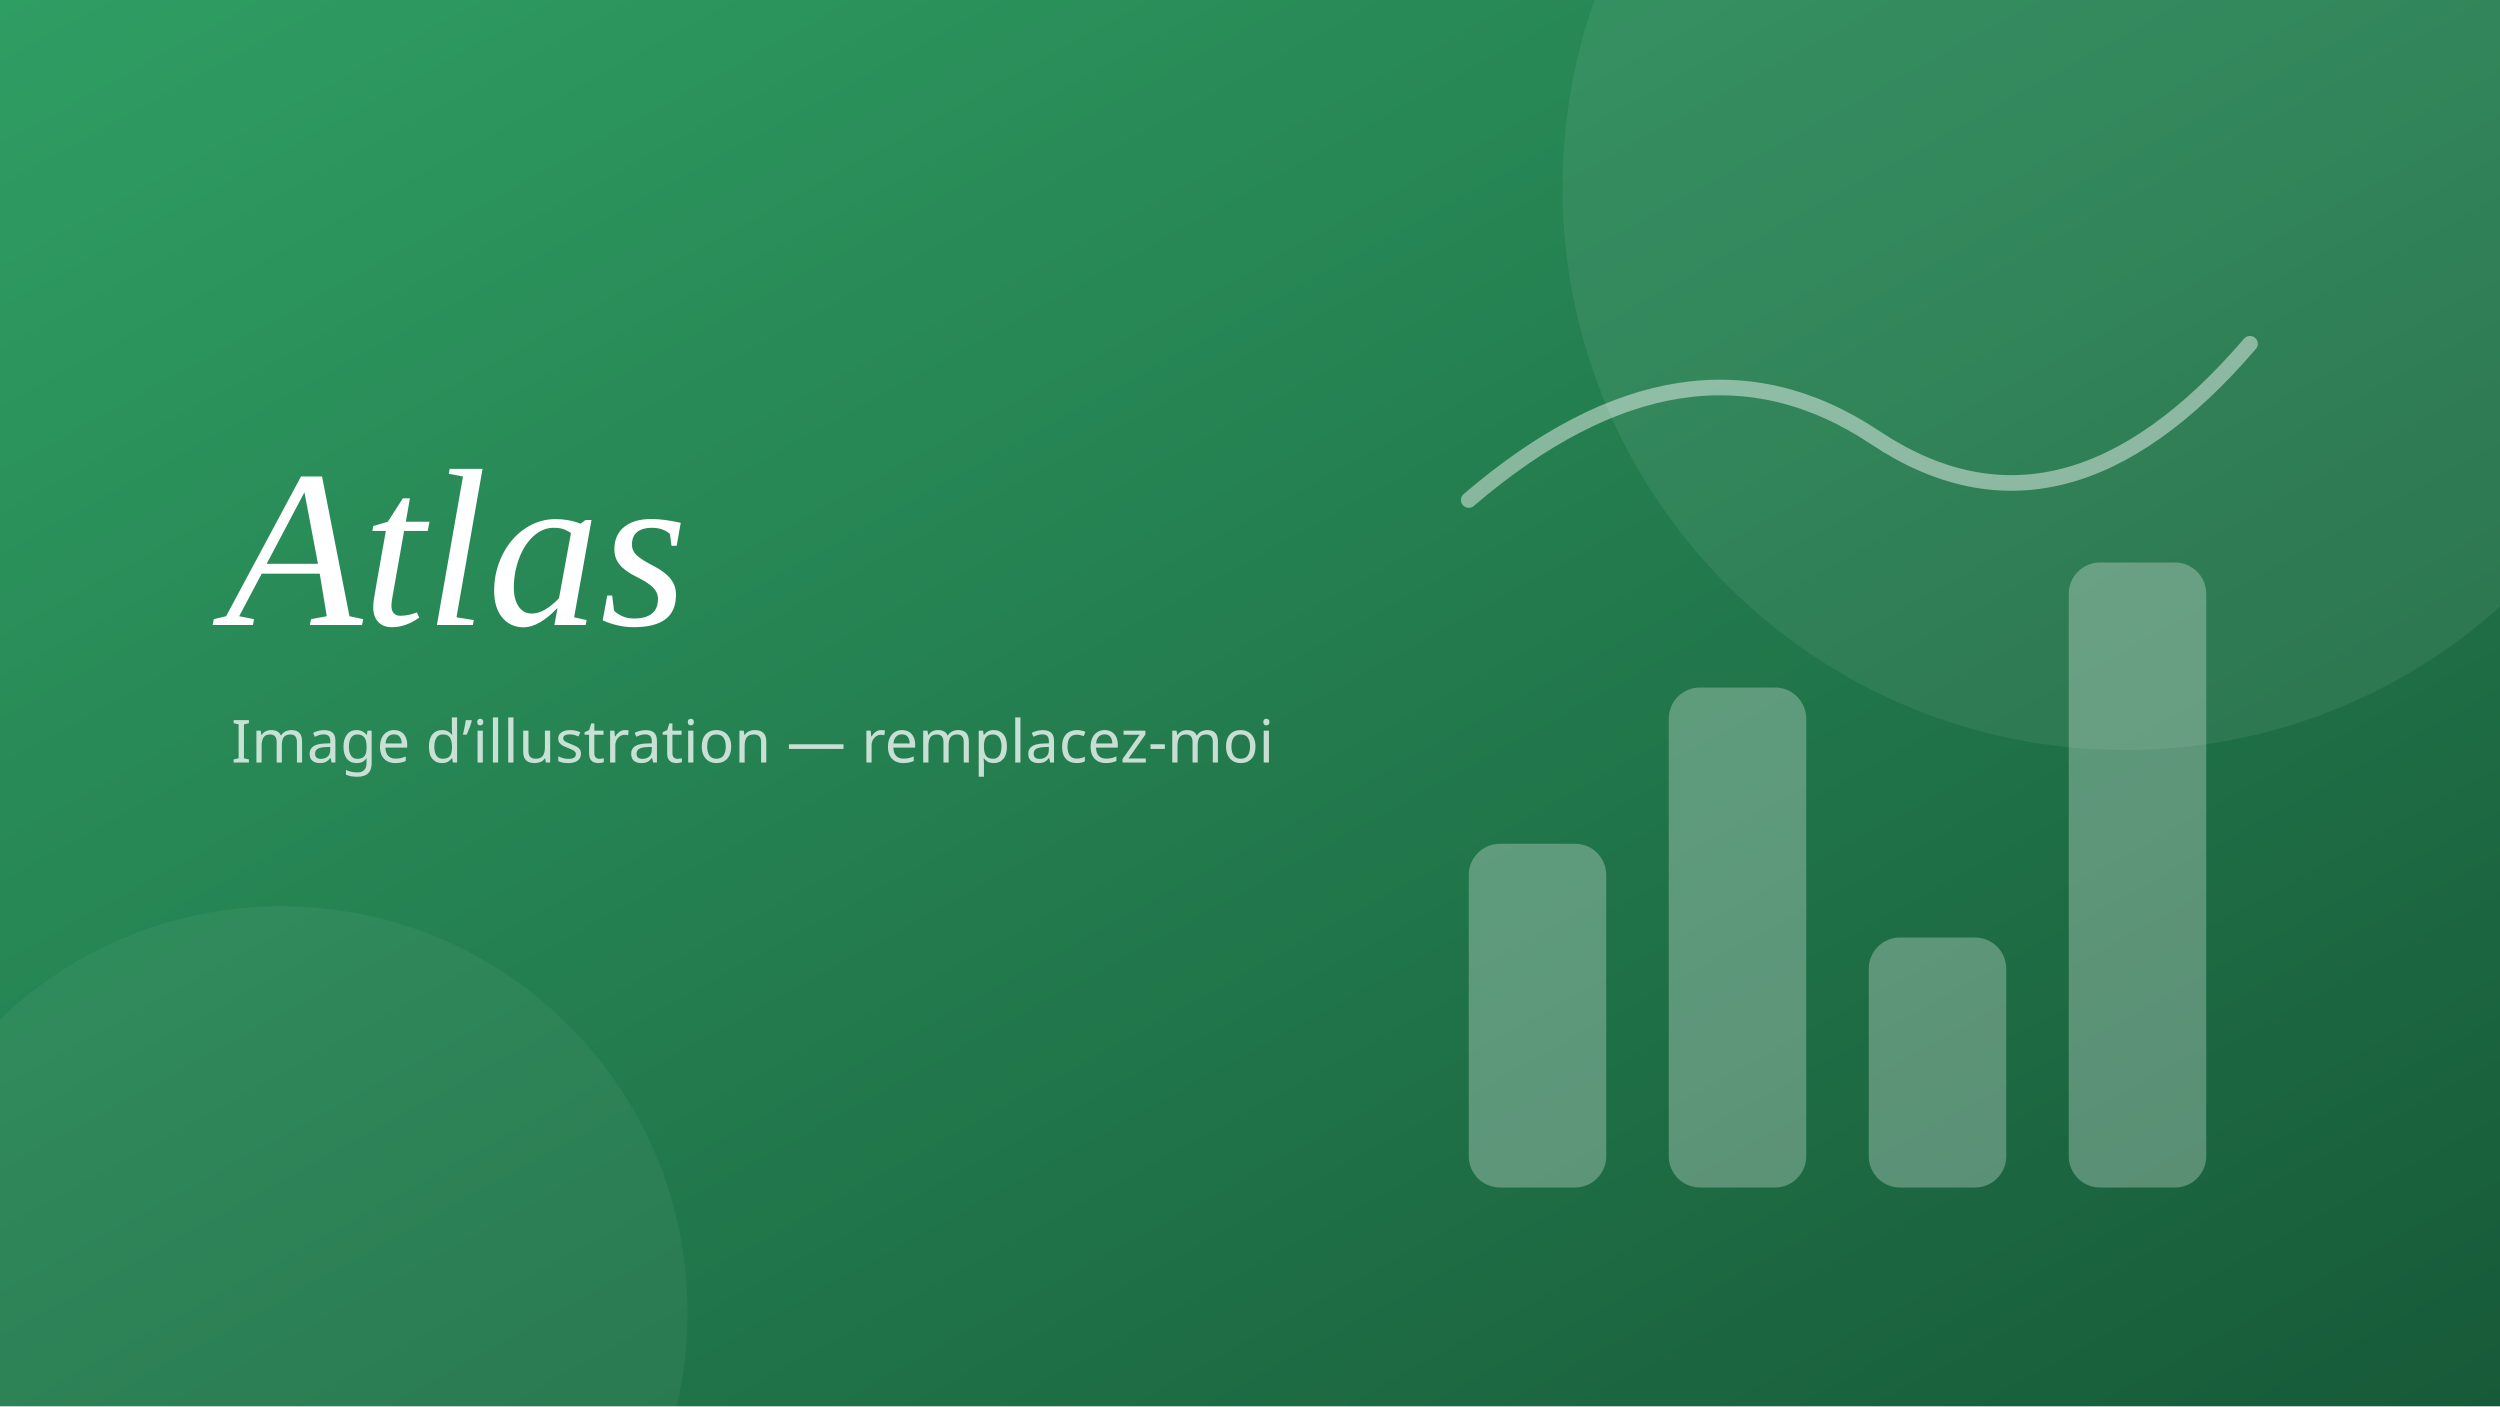
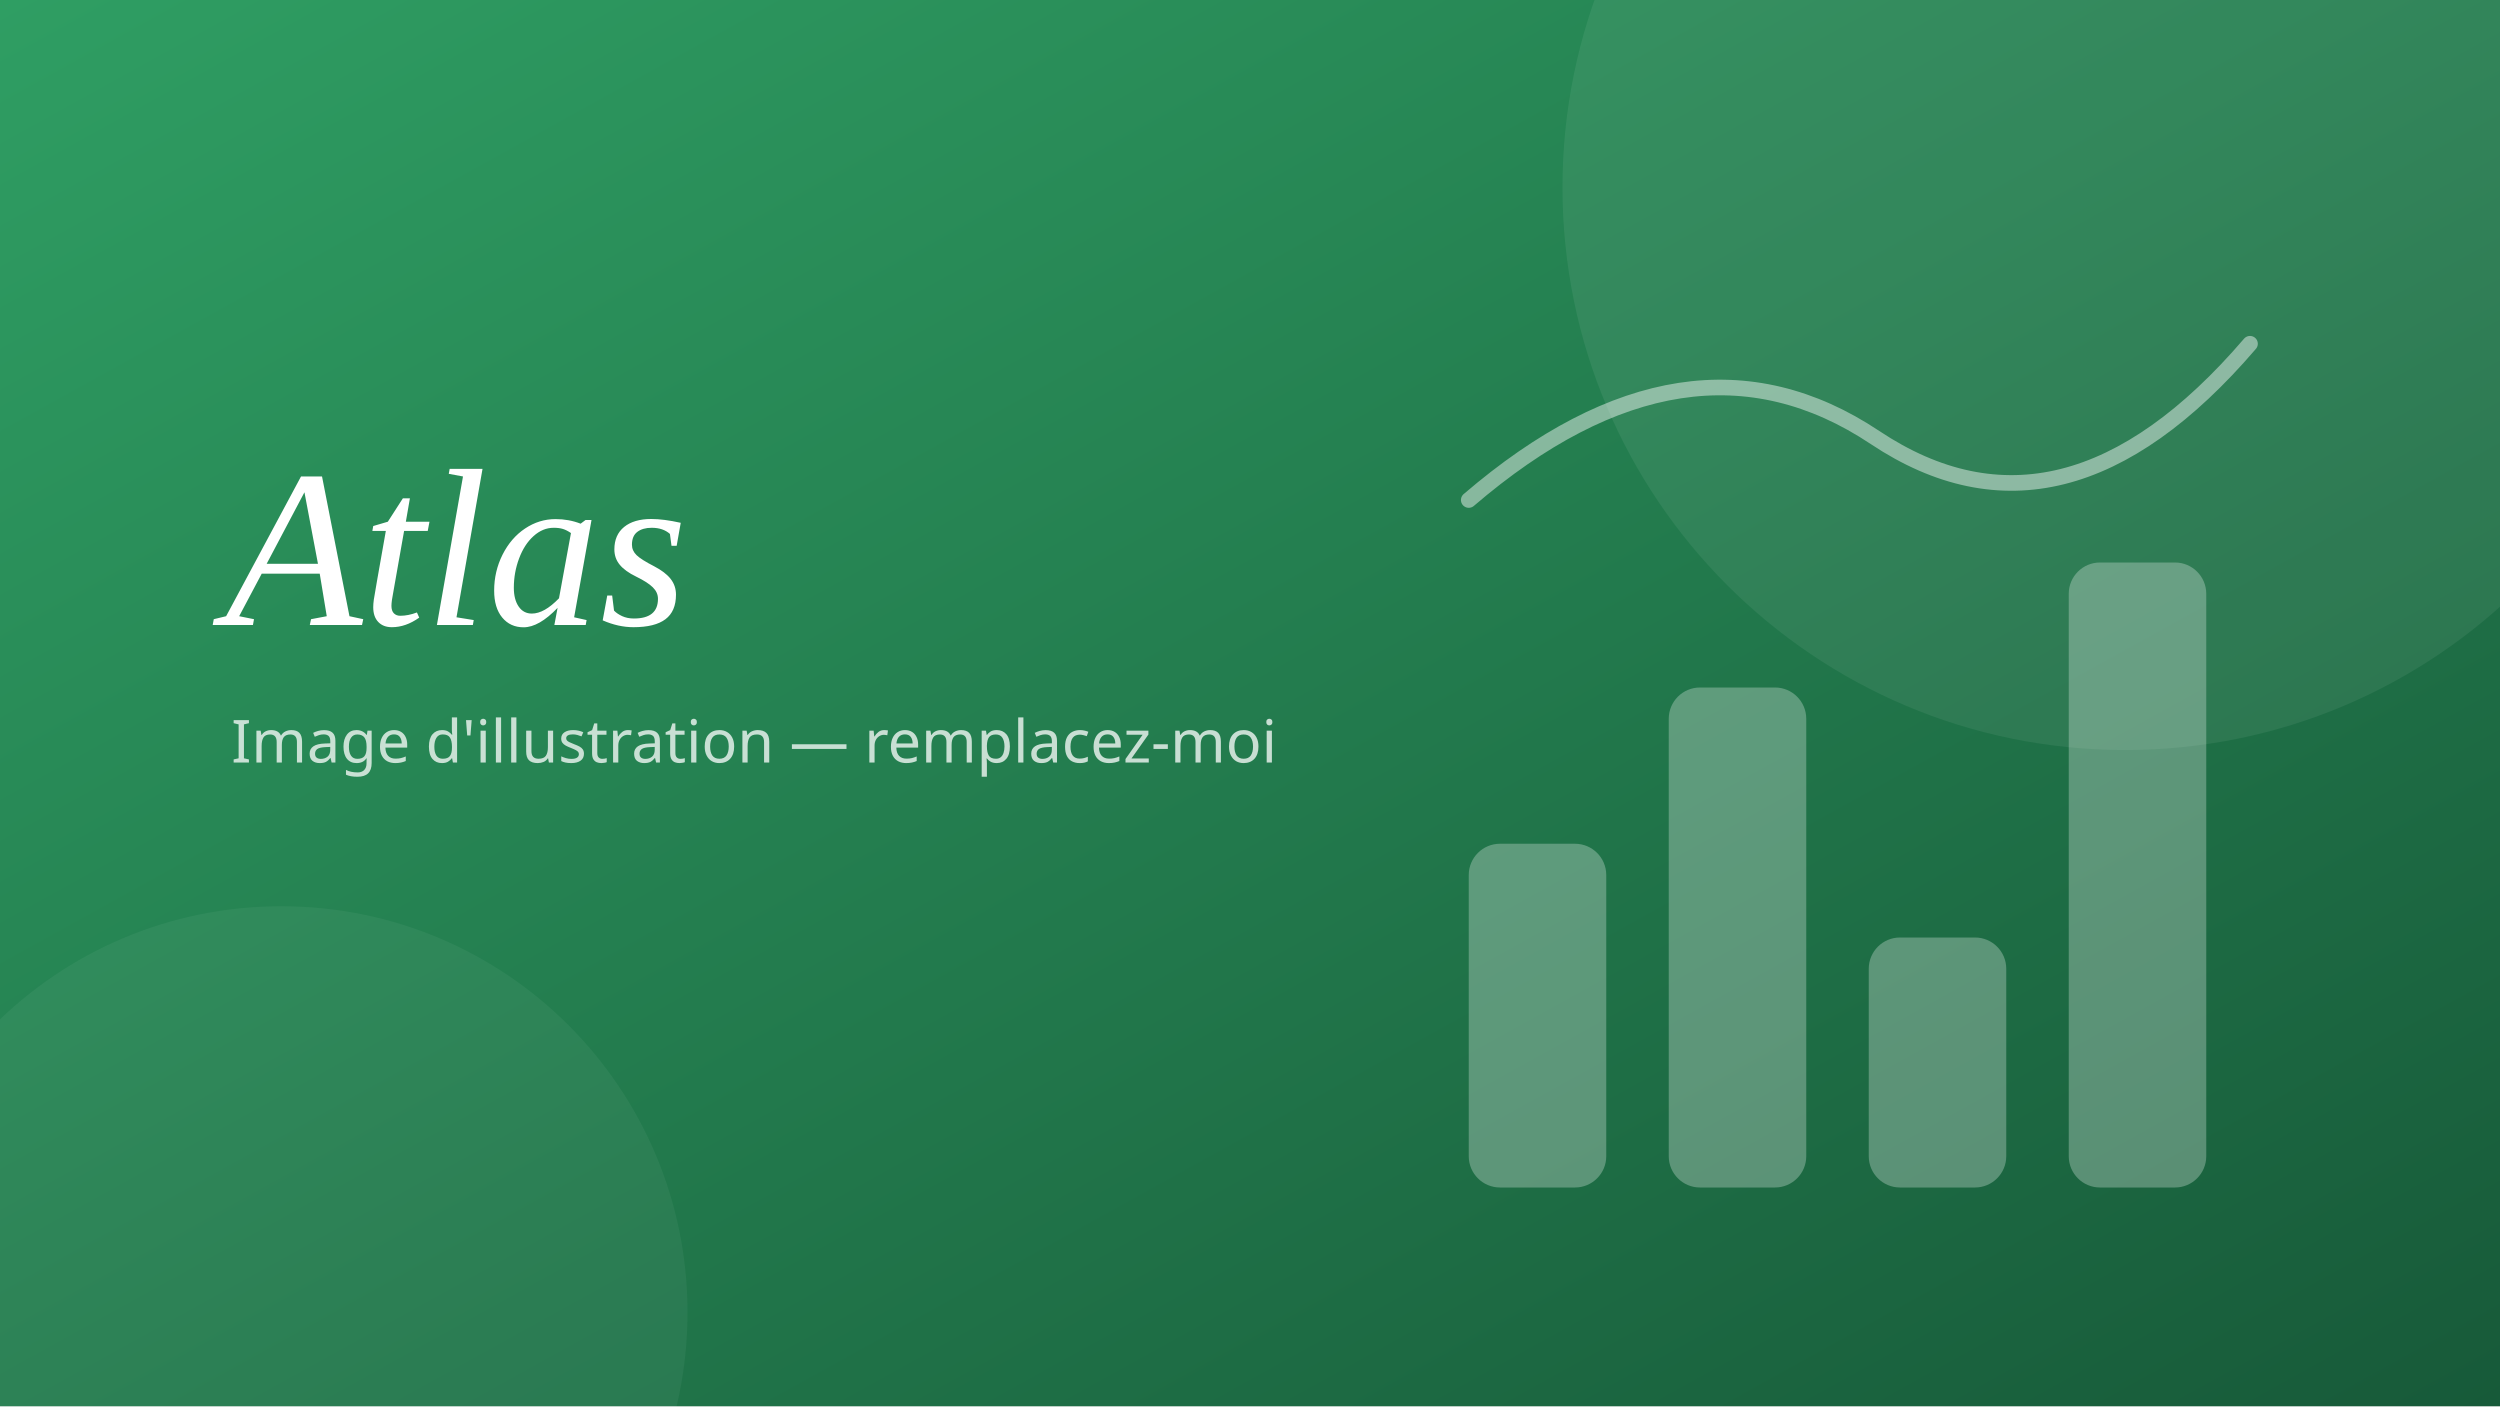
<svg xmlns="http://www.w3.org/2000/svg" viewBox="0 0 800 450" role="img" aria-label="Atlas — tableau de bord analytics">
  <defs>
    <linearGradient id="bg" x1="0" y1="0" x2="1" y2="1">
      <stop offset="0%" stop-color="#2f9e63" />
      <stop offset="100%" stop-color="#175a39" />
    </linearGradient>
  </defs>
  <rect width="800" height="450" fill="url(#bg)" />
  <circle cx="680" cy="60" r="180" fill="#ffffff" opacity="0.07" />
  <circle cx="90" cy="420" r="130" fill="#ffffff" opacity="0.05" />
  <g fill="#ffffff" opacity="0.28">
    <rect x="470" y="270" width="44" height="110" rx="10" />
    <rect x="534" y="220" width="44" height="160" rx="10" />
    <rect x="598" y="300" width="44" height="80" rx="10" />
    <rect x="662" y="180" width="44" height="200" rx="10" />
  </g>
  <path d="M470 160 Q540 100 600 140 T720 110" stroke="#ffffff" stroke-width="5" fill="none" opacity="0.45" stroke-linecap="round" />
  <text x="72" y="200" font-family="Georgia, 'Times New Roman', serif" font-style="italic" font-size="72" fill="#ffffff">Atlas</text>
-   <text x="74" y="244" font-family="system-ui, sans-serif" font-size="19" fill="#ffffff" opacity="0.75">Image d’illustration — remplacez-moi</text>
+   <text x="74" y="244" font-family="system-ui, sans-serif" font-size="19" fill="#ffffff" opacity="0.75">Image d'illustration — remplacez-moi</text>
</svg>
